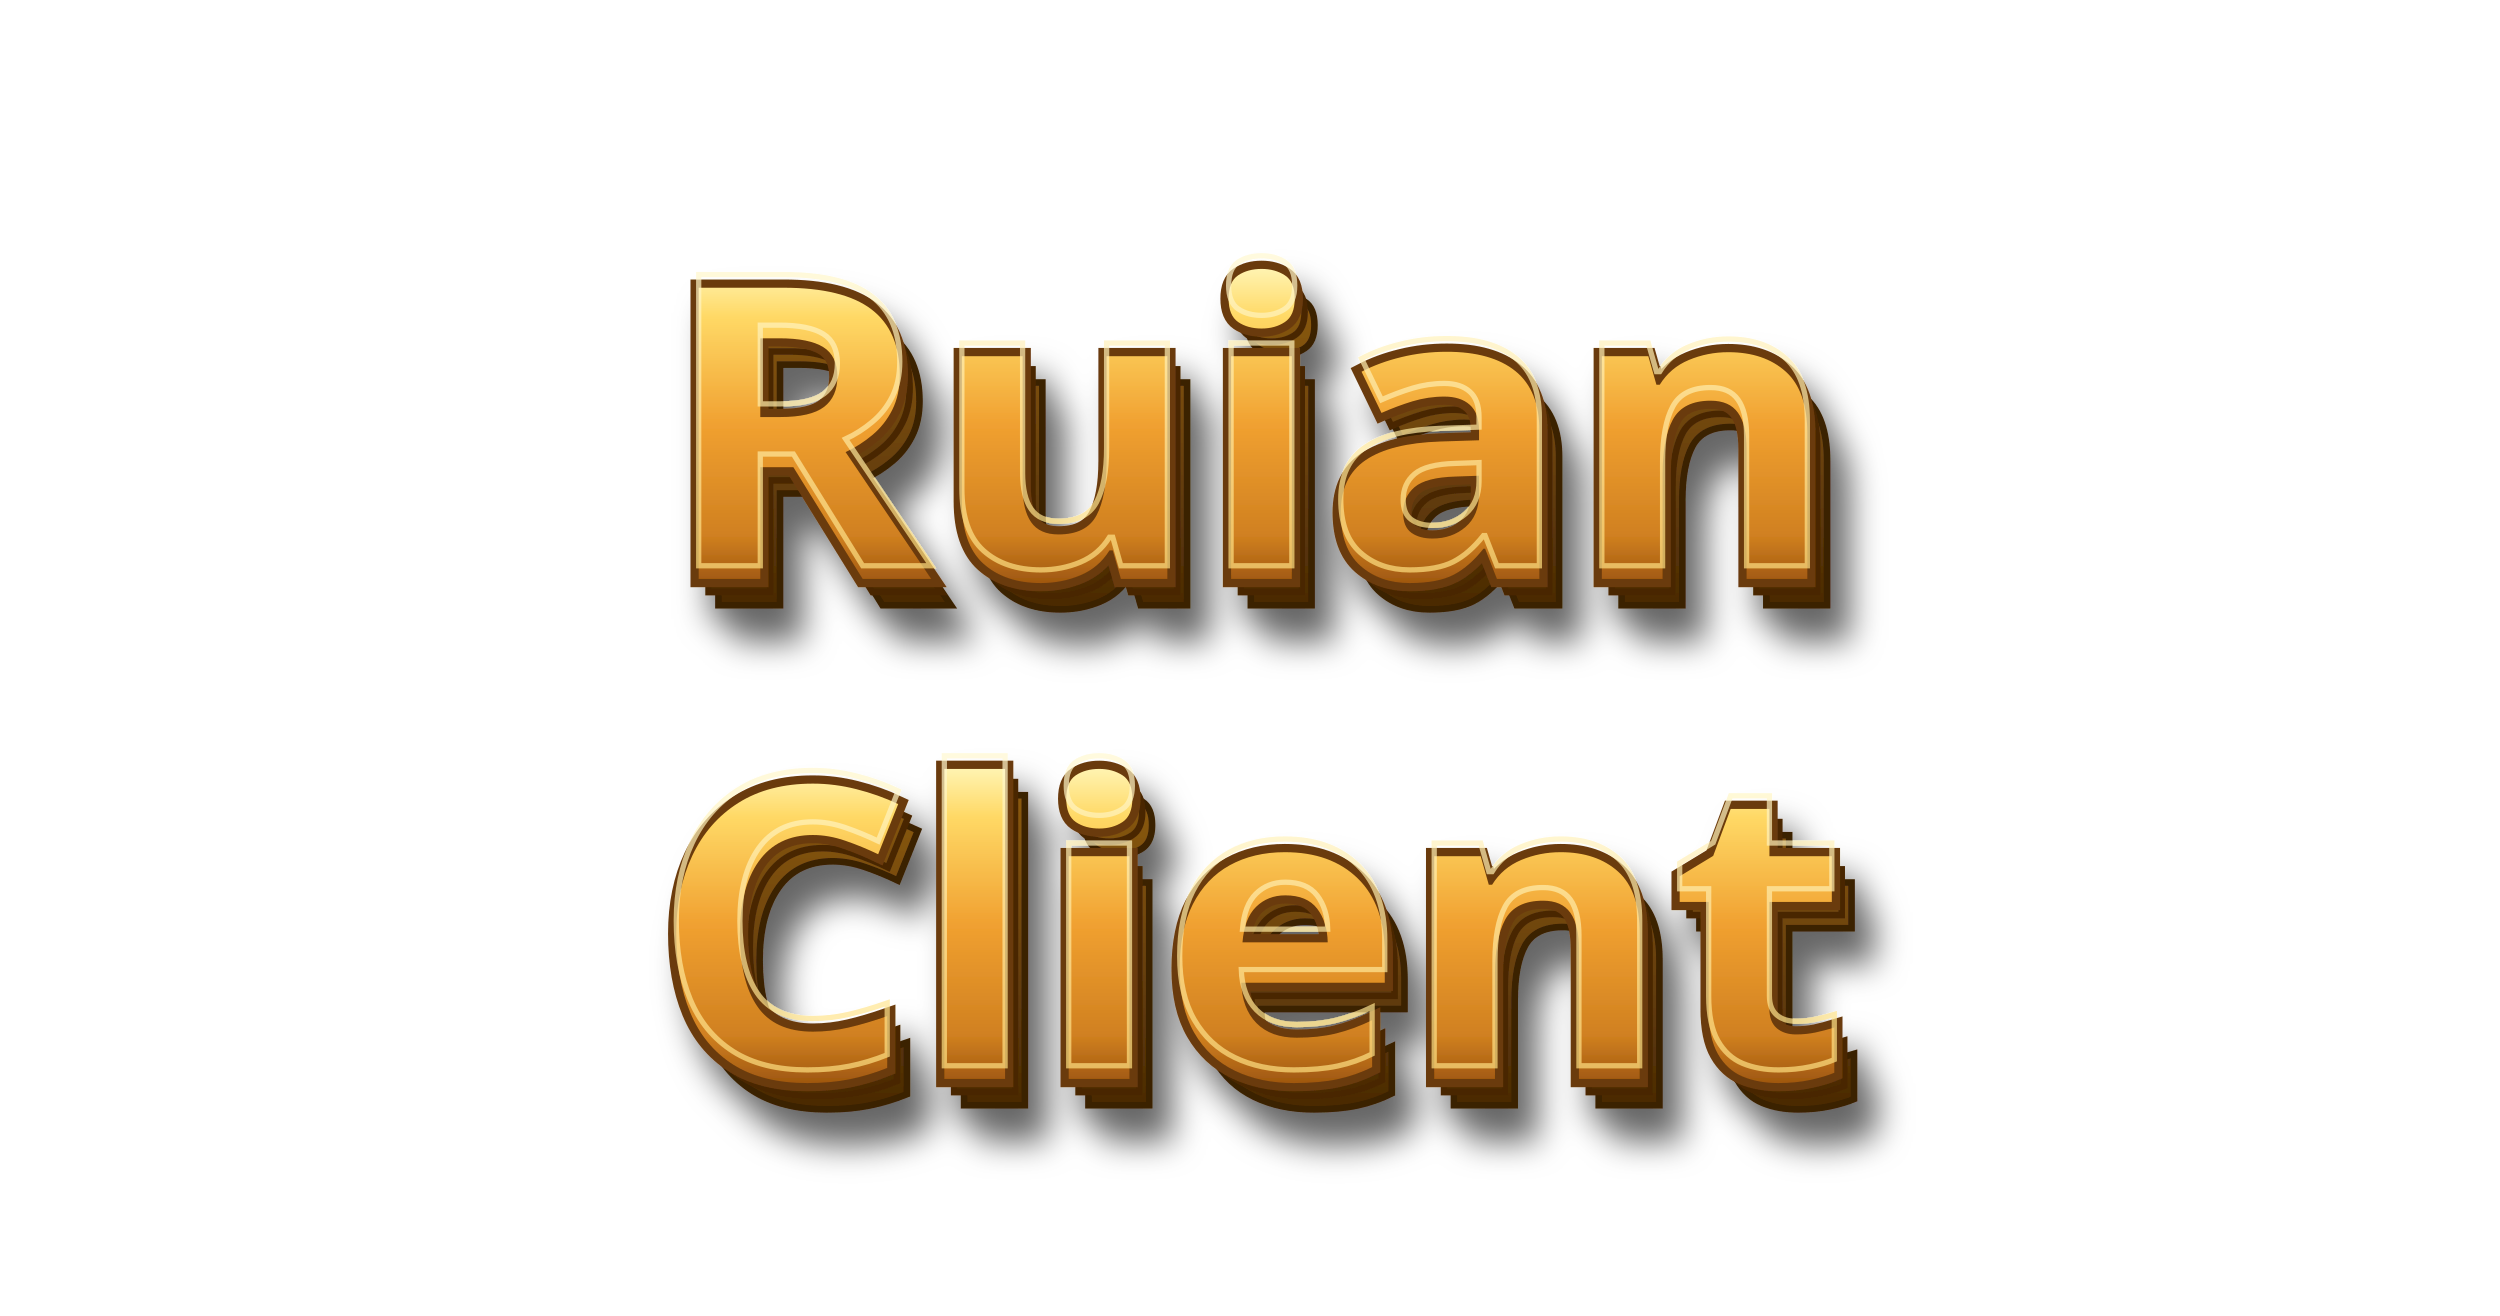
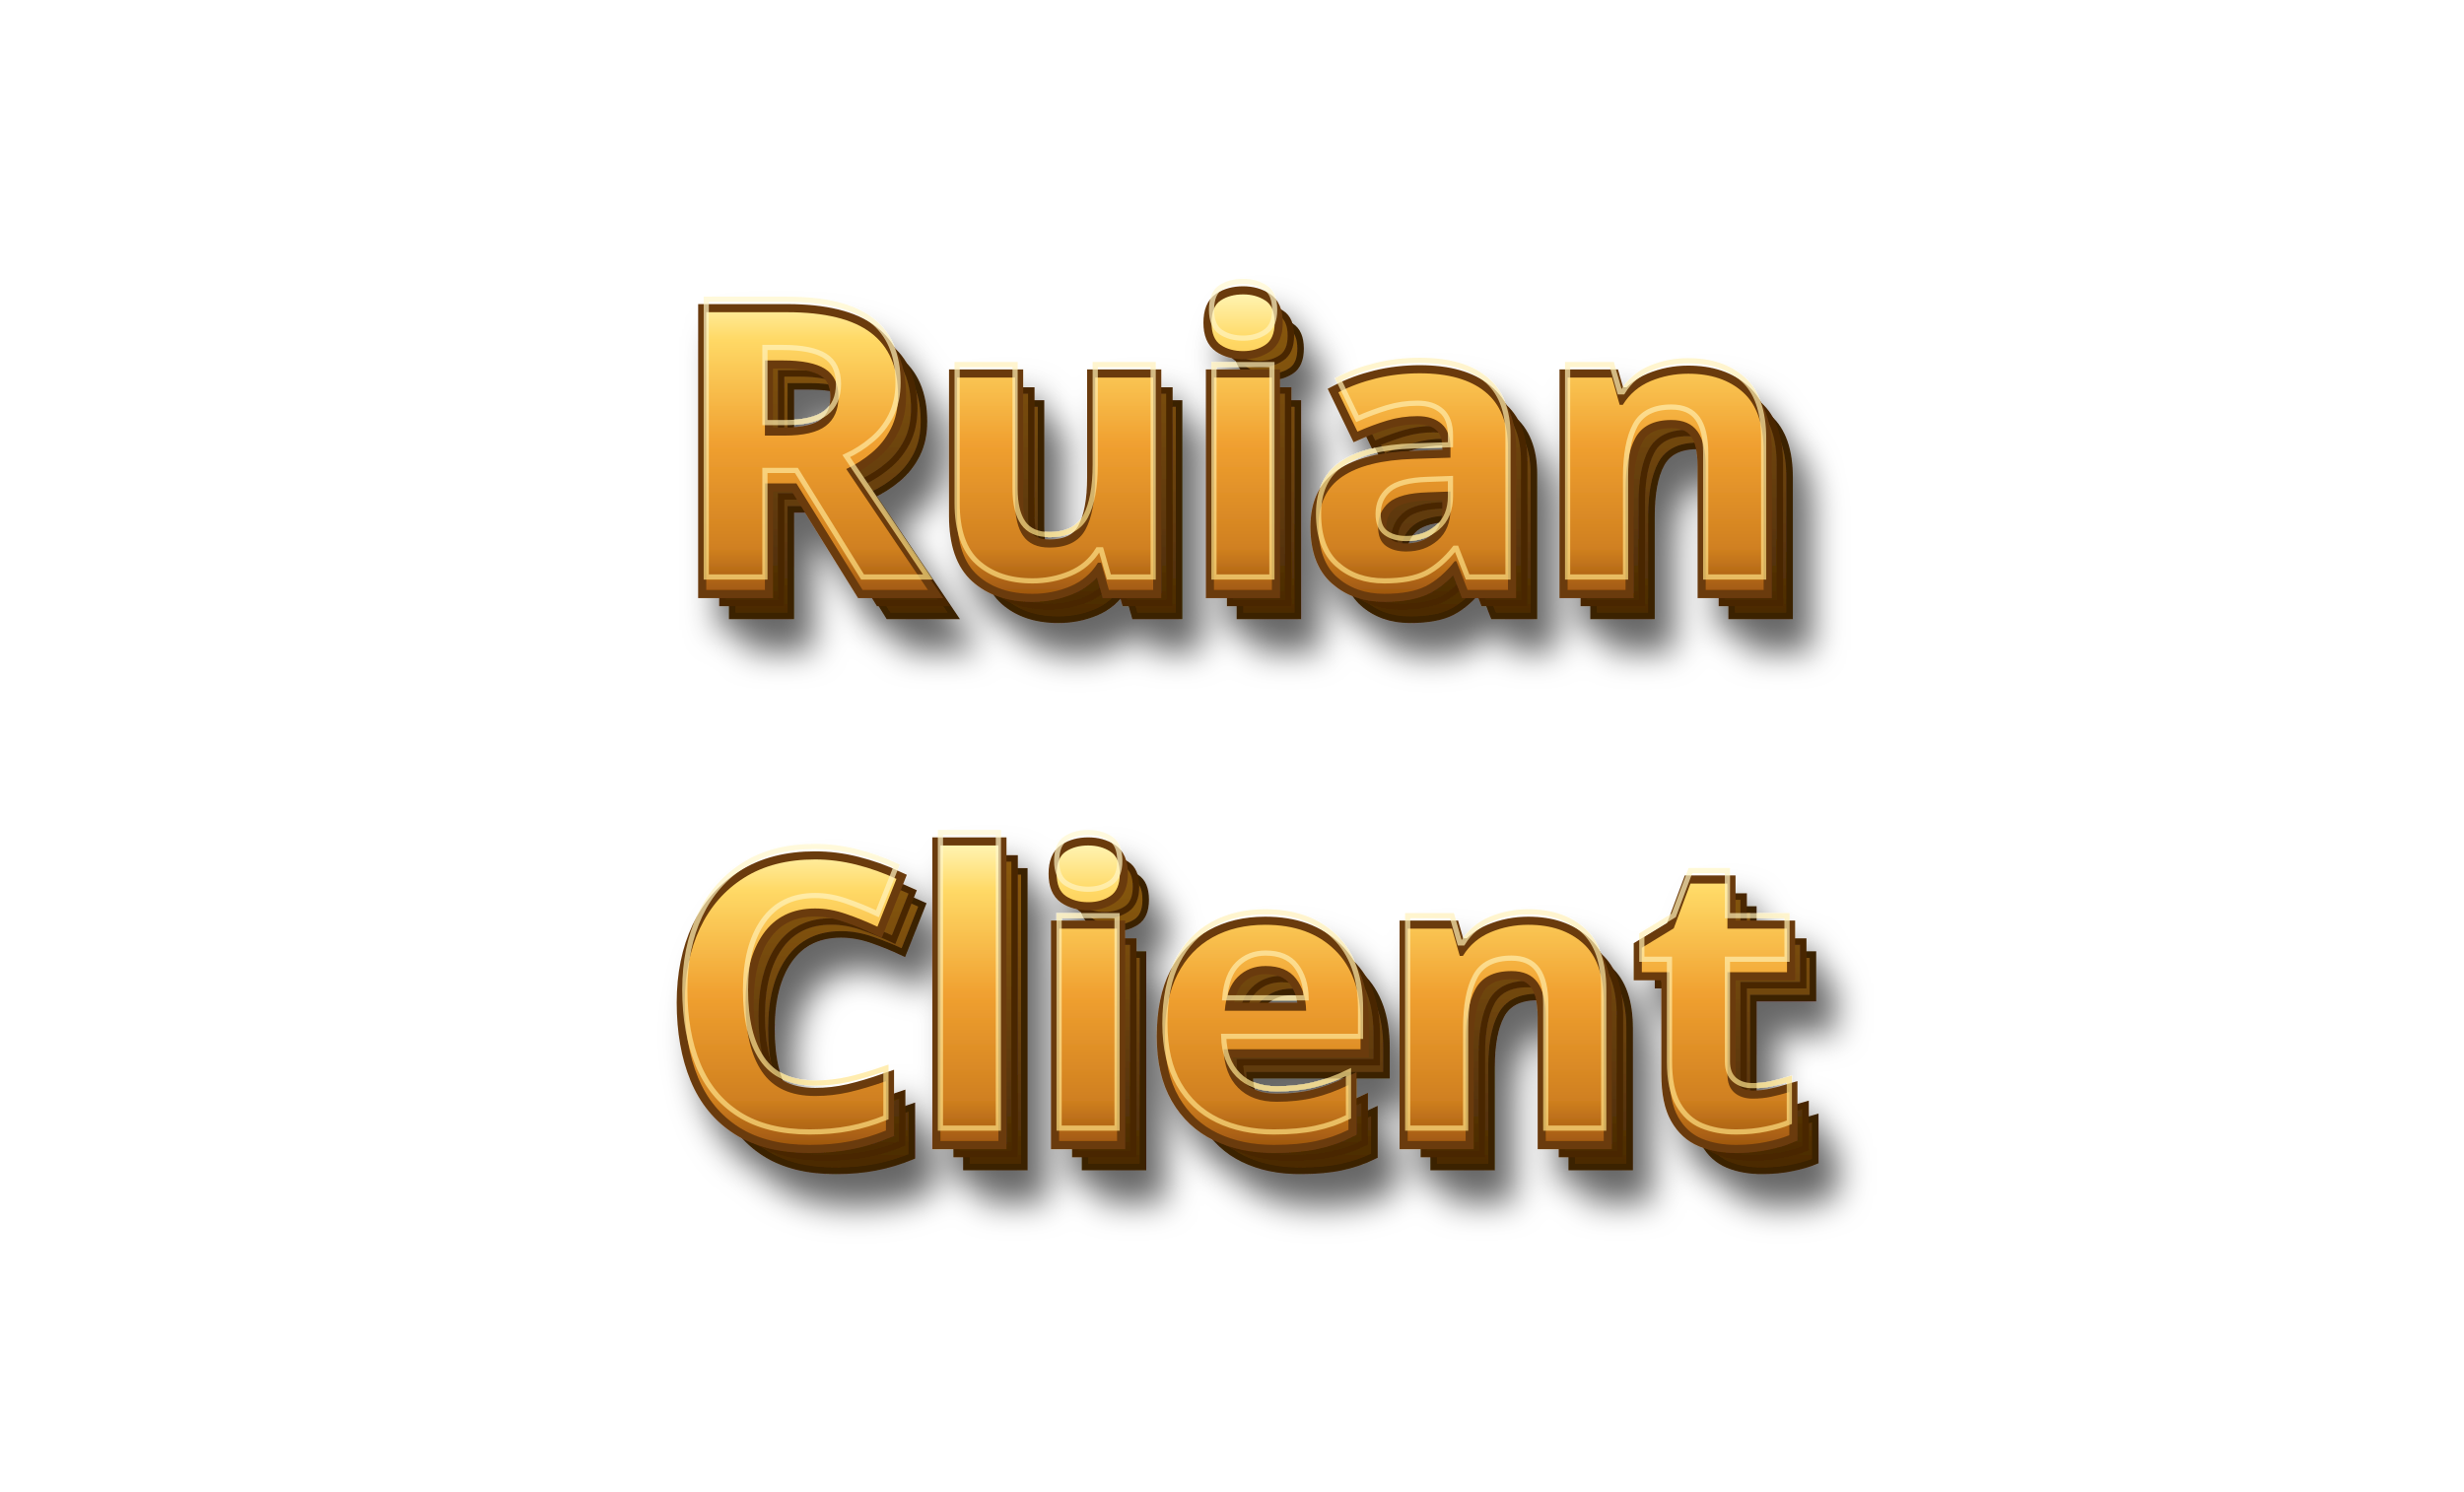
- <svg xmlns="http://www.w3.org/2000/svg" width="380" height="200" viewBox="0 0 380 200">
+ <svg xmlns="http://www.w3.org/2000/svg" width="380" height="230" viewBox="0 0 380 230">
  <defs>
    <linearGradient id="goldFront" x1="0" y1="0" x2="0" y2="1">
      <stop offset="0%" stop-color="#fff3b0" />
      <stop offset="15%" stop-color="#ffd966" />
      <stop offset="50%" stop-color="#f0a030" />
      <stop offset="85%" stop-color="#d08020" />
      <stop offset="100%" stop-color="#a05810" />
    </linearGradient>
    <linearGradient id="goldSide" x1="0" y1="0" x2="0" y2="1">
      <stop offset="0%" stop-color="#8b5a10" />
      <stop offset="100%" stop-color="#4a2a05" />
    </linearGradient>
    <linearGradient id="goldTop" x1="0" y1="0" x2="0" y2="1">
      <stop offset="0%" stop-color="#fff8d0" />
      <stop offset="100%" stop-color="#ffe080" />
    </linearGradient>
    <filter id="bigShadow" x="-10%" y="-10%" width="120%" height="130%">
      <feDropShadow dx="3" dy="5" stdDeviation="2.5" flood-color="#000" flood-opacity="0.6" />
    </filter>
  </defs>
  <g filter="url(#bigShadow)">
-     <text x="193" y="92" text-anchor="middle" font-family="Arial Black, Impact, sans-serif" font-size="62" font-weight="900" fill="url(#goldSide)" stroke="#3a2005" stroke-width="1">Ruian</text>
-     <text x="193" y="168" text-anchor="middle" font-family="Arial Black, Impact, sans-serif" font-size="62" font-weight="900" fill="url(#goldSide)" stroke="#3a2005" stroke-width="1">Client</text>
-     <text x="191.5" y="90" text-anchor="middle" font-family="Arial Black, Impact, sans-serif" font-size="62" font-weight="900" fill="url(#goldSide)" stroke="#4a2805" stroke-width="1">Ruian</text>
-     <text x="191.5" y="166" text-anchor="middle" font-family="Arial Black, Impact, sans-serif" font-size="62" font-weight="900" fill="url(#goldSide)" stroke="#4a2805" stroke-width="1">Client</text>
-     <text x="190" y="88" text-anchor="middle" font-family="Arial Black, Impact, sans-serif" font-size="62" font-weight="900" fill="url(#goldFront)" stroke="#6b3a08" stroke-width="2.5" paint-order="stroke">Ruian</text>
-     <text x="190" y="164" text-anchor="middle" font-family="Arial Black, Impact, sans-serif" font-size="62" font-weight="900" fill="url(#goldFront)" stroke="#6b3a08" stroke-width="2.5" paint-order="stroke">Client</text>
-     <text x="190" y="86" text-anchor="middle" font-family="Arial Black, Impact, sans-serif" font-size="62" font-weight="900" fill="none" stroke="url(#goldTop)" stroke-width="0.8" opacity="0.7">Ruian</text>
-     <text x="190" y="162" text-anchor="middle" font-family="Arial Black, Impact, sans-serif" font-size="62" font-weight="900" fill="none" stroke="url(#goldTop)" stroke-width="0.8" opacity="0.7">Client</text>
+     <text x="194" y="95" text-anchor="middle" font-family="Arial Black, Impact, sans-serif" font-size="60" font-weight="900" fill="url(#goldSide)" stroke="#3a2005" stroke-width="1">Ruian</text>
+     <text x="194" y="180" text-anchor="middle" font-family="Arial Black, Impact, sans-serif" font-size="60" font-weight="900" fill="url(#goldSide)" stroke="#3a2005" stroke-width="1">Client</text>
+     <text x="192.5" y="93" text-anchor="middle" font-family="Arial Black, Impact, sans-serif" font-size="60" font-weight="900" fill="url(#goldSide)" stroke="#4a2805" stroke-width="1">Ruian</text>
+     <text x="192.5" y="178" text-anchor="middle" font-family="Arial Black, Impact, sans-serif" font-size="60" font-weight="900" fill="url(#goldSide)" stroke="#4a2805" stroke-width="1">Client</text>
+     <text x="190" y="91" text-anchor="middle" font-family="Arial Black, Impact, sans-serif" font-size="60" font-weight="900" fill="url(#goldFront)" stroke="#6b3a08" stroke-width="2.5" paint-order="stroke">Ruian</text>
+     <text x="190" y="176" text-anchor="middle" font-family="Arial Black, Impact, sans-serif" font-size="60" font-weight="900" fill="url(#goldFront)" stroke="#6b3a08" stroke-width="2.5" paint-order="stroke">Client</text>
+     <text x="190" y="89" text-anchor="middle" font-family="Arial Black, Impact, sans-serif" font-size="60" font-weight="900" fill="none" stroke="url(#goldTop)" stroke-width="0.8" opacity="0.7">Ruian</text>
+     <text x="190" y="174" text-anchor="middle" font-family="Arial Black, Impact, sans-serif" font-size="60" font-weight="900" fill="none" stroke="url(#goldTop)" stroke-width="0.8" opacity="0.7">Client</text>
  </g>
</svg>
